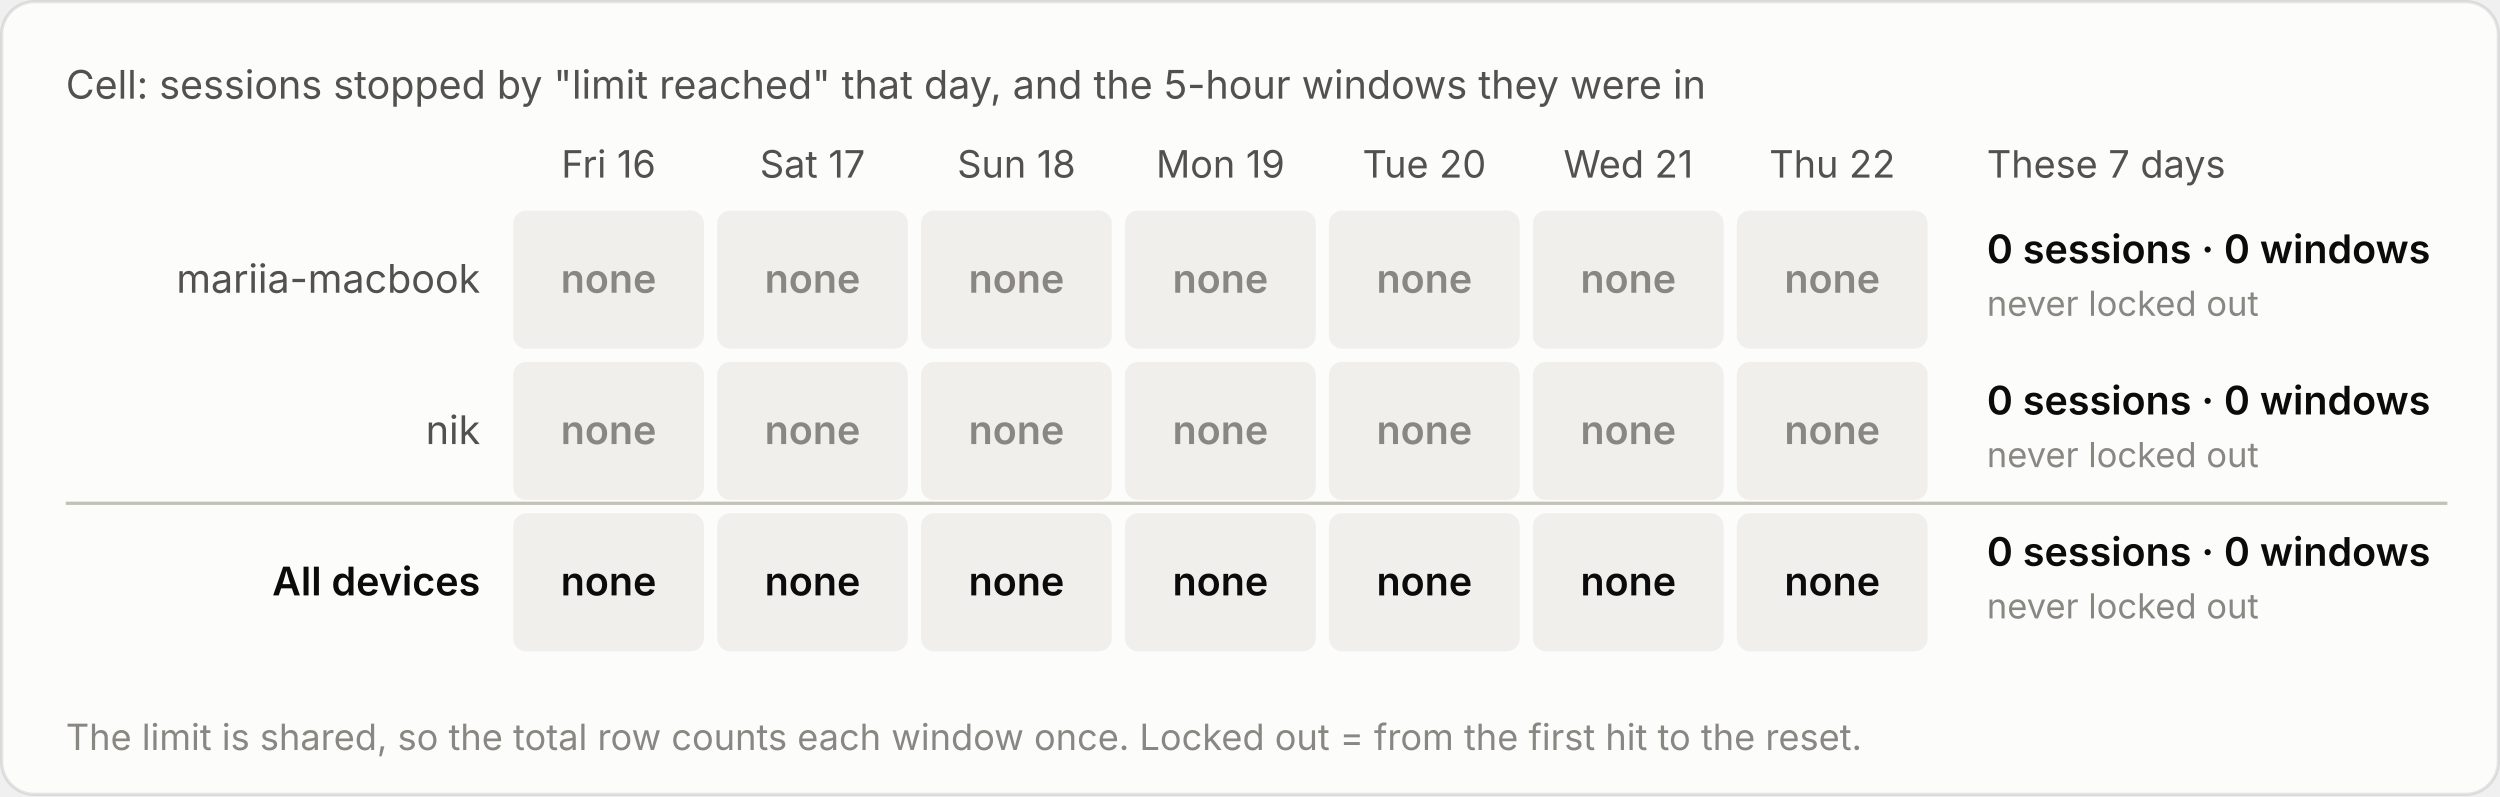
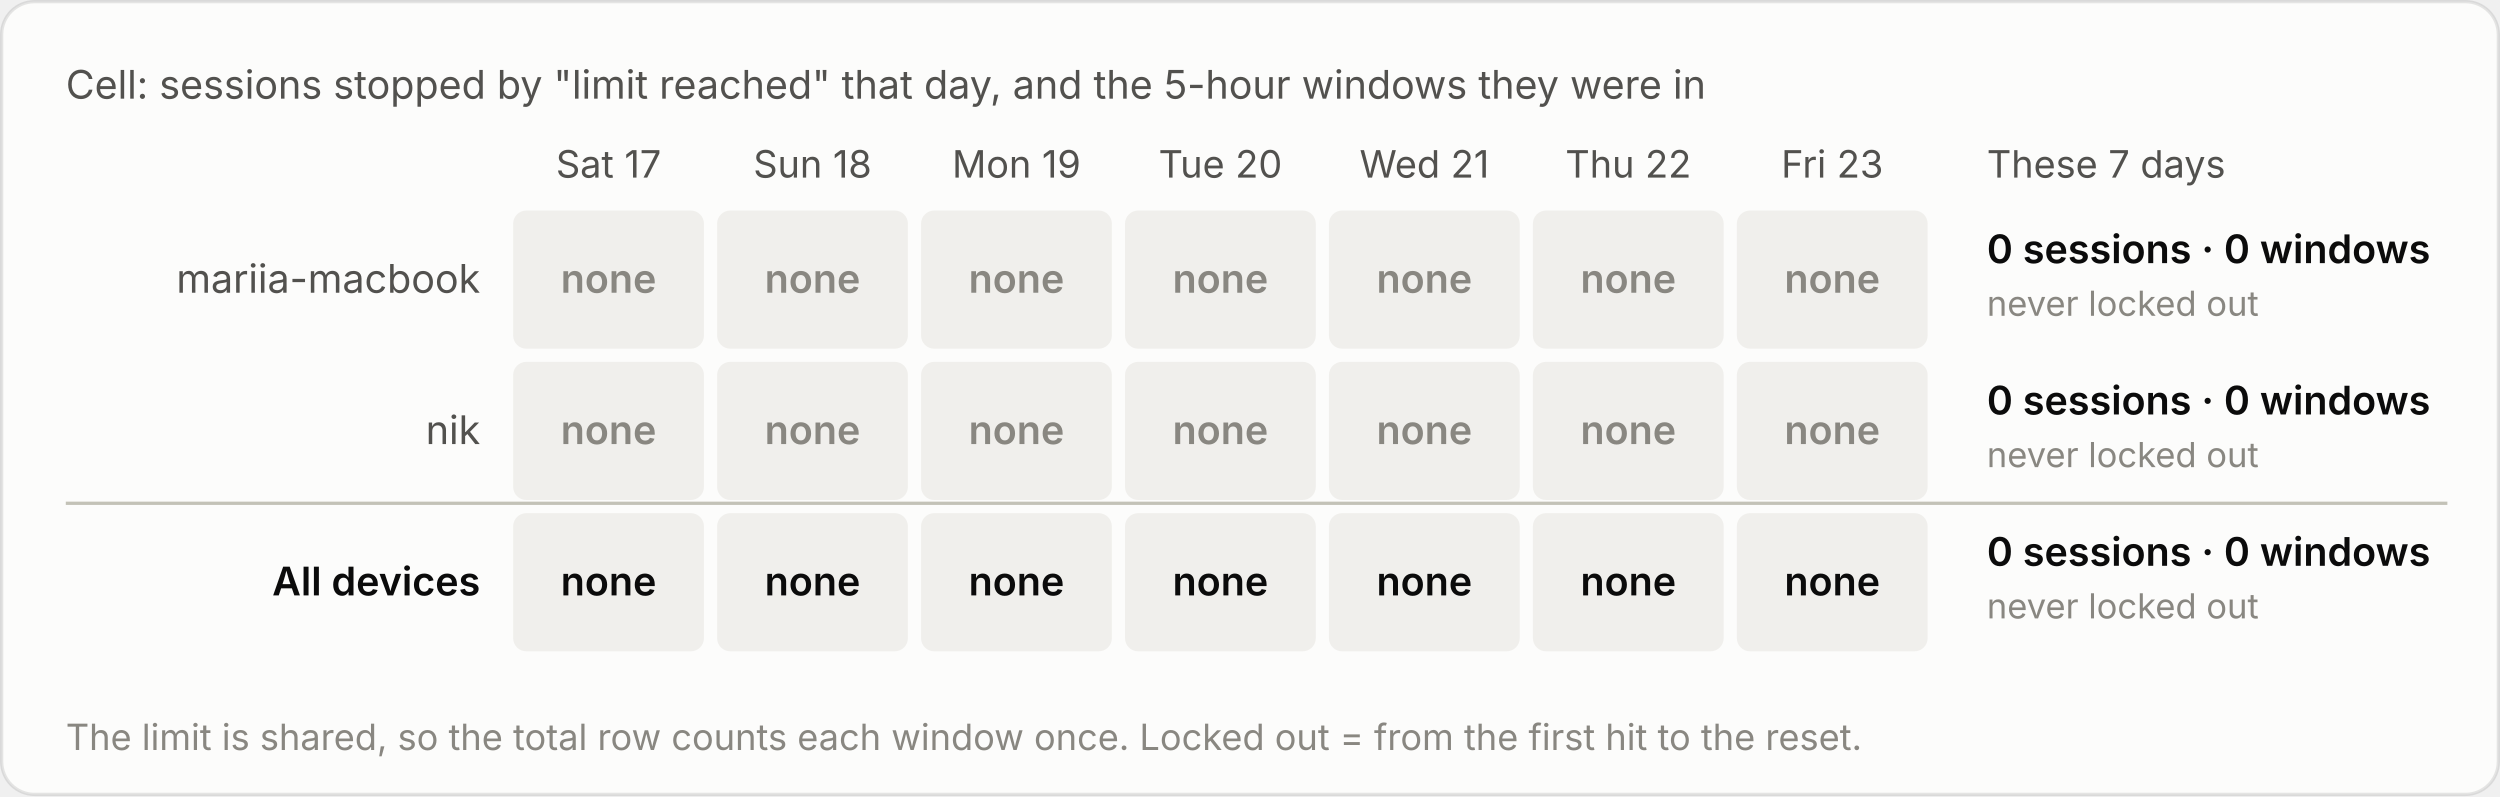
<svg xmlns="http://www.w3.org/2000/svg" viewBox="0 0 760 242" width="760" height="242" role="img" aria-label="Cell: sessions stopped by &quot;limit reached&quot; that day, and the 5-hour windows they were in">
  <style>text{font-family:system-ui,-apple-system,"Segoe UI",sans-serif;font-variant-numeric:tabular-nums}.bg{fill:#fcfcfb;stroke:rgba(11,11,11,.10)}.tp{fill:#0b0b0b}.ts{fill:#52514e}.tm{fill:#898781}.grid{stroke:#e1e0d9;stroke-width:1}.base{stroke:#c3c2b7;stroke-width:1}.so{fill:#b5b3ad}.lo{stroke:#b5b3ad}.qe{fill:#f0efec}.ring{stroke:#fcfcfb}.area{fill-opacity:.1}.s0{fill:#2a78d6}.l0{stroke:#2a78d6}.s1{fill:#eb6834}.l1{stroke:#eb6834}.s2{fill:#1baf7a}.l2{stroke:#1baf7a}.s3{fill:#eda100}.l3{stroke:#eda100}.s4{fill:#e87ba4}.l4{stroke:#e87ba4}.s5{fill:#008300}.l5{stroke:#008300}.s6{fill:#4a3aa7}.l6{stroke:#4a3aa7}.s7{fill:#e34948}.l7{stroke:#e34948}.q0{fill:#cde2fb}.q1{fill:#9ec5f4}.q2{fill:#6da7ec}.q3{fill:#3987e5}.q4{fill:#256abf}.q5{fill:#184f95}.q6{fill:#0d366b}.r0{fill:#f8d4d4}.r1{fill:#ec8f8f}.r2{fill:#c42f2f}.a0{fill:#fbe3e3}.a1{fill:#f5b8b8}.a2{fill:#ec8f8f}.a3{fill:#d65252}.a4{fill:#a82525}.tq0{fill:#0b0b0b}.tq1{fill:#0b0b0b}.tq2{fill:#0b0b0b}.tq3{fill:#ffffff}.tq4{fill:#ffffff}.tq5{fill:#ffffff}.tq6{fill:#ffffff}.tr0{fill:#0b0b0b}.tr1{fill:#0b0b0b}.tr2{fill:#ffffff}.ta0{fill:#0b0b0b}.ta1{fill:#0b0b0b}.ta2{fill:#0b0b0b}.ta3{fill:#ffffff}.ta4{fill:#ffffff}.tw{fill:#ffffff}@media (prefers-color-scheme:dark){.bg{fill:#1a1a19;stroke:rgba(255,255,255,.10)}.tp{fill:#fff}.ts{fill:#c3c2b7}.tm{fill:#898781}.grid{stroke:#2c2c2a}.base{stroke:#383835}.so{fill:#5c5b57}.lo{stroke:#5c5b57}.qe{fill:#262624}.ring{stroke:#1a1a19}.s0{fill:#3987e5}.l0{stroke:#3987e5}.s1{fill:#d95926}.l1{stroke:#d95926}.s2{fill:#199e70}.l2{stroke:#199e70}.s3{fill:#c98500}.l3{stroke:#c98500}.s4{fill:#d55181}.l4{stroke:#d55181}.s5{fill:#008300}.l5{stroke:#008300}.s6{fill:#9085e9}.l6{stroke:#9085e9}.s7{fill:#e66767}.l7{stroke:#e66767}.q0{fill:#16263a}.q1{fill:#123a66}.q2{fill:#184f95}.q3{fill:#256abf}.q4{fill:#3987e5}.q5{fill:#6da7ec}.q6{fill:#b7d3f6}.r0{fill:#4a2023}.r1{fill:#8c2c2f}.r2{fill:#e25555}.a0{fill:#3a1a1c}.a1{fill:#5e2427}.a2{fill:#8c2c2f}.a3{fill:#c43c3f}.a4{fill:#f07070}.tq0{fill:#ffffff}.tq1{fill:#ffffff}.tq2{fill:#ffffff}.tq3{fill:#ffffff}.tq4{fill:#ffffff}.tq5{fill:#0b0b0b}.tq6{fill:#0b0b0b}.tr0{fill:#ffffff}.tr1{fill:#ffffff}.tr2{fill:#ffffff}.ta0{fill:#ffffff}.ta1{fill:#ffffff}.ta2{fill:#ffffff}.ta3{fill:#ffffff}.ta4{fill:#0b0b0b}.tw{fill:#ffffff}}</style>
  <rect class="bg" x=".5" y=".5" width="759" height="241" rx="10" />
  <text class="ts" x="20" y="30" font-size="12">Cell: sessions stopped by "limit reached" that day, and the 5-hour windows they were in</text>
  <g transform="translate(0,-20)">
-     <text class="ts" x="185.0" y="74" font-size="11.5" text-anchor="middle">Fri 16</text>
-     <text class="ts" x="247.0" y="74" font-size="11.5" text-anchor="middle">Sat 17</text>
-     <text class="ts" x="309.0" y="74" font-size="11.5" text-anchor="middle">Sun 18</text>
-     <text class="ts" x="371.0" y="74" font-size="11.5" text-anchor="middle">Mon 19</text>
-     <text class="ts" x="433.0" y="74" font-size="11.5" text-anchor="middle">Tue 20</text>
-     <text class="ts" x="495.0" y="74" font-size="11.5" text-anchor="middle">Wed 21</text>
-     <text class="ts" x="557.0" y="74" font-size="11.5" text-anchor="middle">Thu 22</text>
+     <text class="ts" x="185.0" y="74" font-size="11.5" text-anchor="middle">Sat 17</text>
+     <text class="ts" x="247.0" y="74" font-size="11.5" text-anchor="middle">Sun 18</text>
+     <text class="ts" x="309.0" y="74" font-size="11.5" text-anchor="middle">Mon 19</text>
+     <text class="ts" x="371.0" y="74" font-size="11.5" text-anchor="middle">Tue 20</text>
+     <text class="ts" x="433.0" y="74" font-size="11.5" text-anchor="middle">Wed 21</text>
+     <text class="ts" x="495.0" y="74" font-size="11.5" text-anchor="middle">Thu 22</text>
+     <text class="ts" x="557.0" y="74" font-size="11.5" text-anchor="middle">Fri 23</text>
    <text class="ts" x="604" y="74" font-size="11.5">These 7 days</text>
    <text class="ts" x="146" y="109.0" font-size="12" text-anchor="end">mariia-macbook</text>
    <rect class="qe" x="156.0" y="84" width="58" height="42" rx="4" />
    <text class="tm" x="185.0" y="109.0" font-size="12" font-weight="600" text-anchor="middle">none</text>
    <rect class="qe" x="218.0" y="84" width="58" height="42" rx="4" />
    <text class="tm" x="247.0" y="109.0" font-size="12" font-weight="600" text-anchor="middle">none</text>
    <rect class="qe" x="280.0" y="84" width="58" height="42" rx="4" />
    <text class="tm" x="309.0" y="109.0" font-size="12" font-weight="600" text-anchor="middle">none</text>
    <rect class="qe" x="342.0" y="84" width="58" height="42" rx="4" />
    <text class="tm" x="371.0" y="109.0" font-size="12" font-weight="600" text-anchor="middle">none</text>
    <rect class="qe" x="404.0" y="84" width="58" height="42" rx="4" />
    <text class="tm" x="433.0" y="109.0" font-size="12" font-weight="600" text-anchor="middle">none</text>
    <rect class="qe" x="466.0" y="84" width="58" height="42" rx="4" />
    <text class="tm" x="495.0" y="109.0" font-size="12" font-weight="600" text-anchor="middle">none</text>
    <rect class="qe" x="528.0" y="84" width="58" height="42" rx="4" />
    <text class="tm" x="557.0" y="109.0" font-size="12" font-weight="600" text-anchor="middle">none</text>
    <text class="tp" x="604" y="100.0" font-size="12" font-weight="600">0 sessions · 0 windows</text>
    <text class="tm" x="604" y="116.0" font-size="10.5">never locked out</text>
    <text class="ts" x="146" y="155.0" font-size="12" text-anchor="end">nik</text>
    <rect class="qe" x="156.0" y="130" width="58" height="42" rx="4" />
    <text class="tm" x="185.0" y="155.0" font-size="12" font-weight="600" text-anchor="middle">none</text>
    <rect class="qe" x="218.0" y="130" width="58" height="42" rx="4" />
    <text class="tm" x="247.0" y="155.0" font-size="12" font-weight="600" text-anchor="middle">none</text>
    <rect class="qe" x="280.0" y="130" width="58" height="42" rx="4" />
    <text class="tm" x="309.0" y="155.0" font-size="12" font-weight="600" text-anchor="middle">none</text>
    <rect class="qe" x="342.0" y="130" width="58" height="42" rx="4" />
    <text class="tm" x="371.0" y="155.0" font-size="12" font-weight="600" text-anchor="middle">none</text>
    <rect class="qe" x="404.0" y="130" width="58" height="42" rx="4" />
    <text class="tm" x="433.0" y="155.0" font-size="12" font-weight="600" text-anchor="middle">none</text>
    <rect class="qe" x="466.0" y="130" width="58" height="42" rx="4" />
    <text class="tm" x="495.0" y="155.0" font-size="12" font-weight="600" text-anchor="middle">none</text>
    <rect class="qe" x="528.0" y="130" width="58" height="42" rx="4" />
    <text class="tm" x="557.0" y="155.0" font-size="12" font-weight="600" text-anchor="middle">none</text>
    <text class="tp" x="604" y="146.0" font-size="12" font-weight="600">0 sessions · 0 windows</text>
    <text class="tm" x="604" y="162.0" font-size="10.5">never locked out</text>
    <line class="base" x1="20" x2="744" y1="173" y2="173" />
    <text class="tp" x="146" y="201.0" font-size="12" text-anchor="end" font-weight="600">All devices</text>
    <rect class="qe" x="156.0" y="176" width="58" height="42" rx="4" />
    <text class="tp" x="185.0" y="201.0" font-size="12" font-weight="600" text-anchor="middle">none</text>
    <rect class="qe" x="218.0" y="176" width="58" height="42" rx="4" />
    <text class="tp" x="247.0" y="201.0" font-size="12" font-weight="600" text-anchor="middle">none</text>
    <rect class="qe" x="280.0" y="176" width="58" height="42" rx="4" />
    <text class="tp" x="309.0" y="201.0" font-size="12" font-weight="600" text-anchor="middle">none</text>
    <rect class="qe" x="342.0" y="176" width="58" height="42" rx="4" />
    <text class="tp" x="371.0" y="201.0" font-size="12" font-weight="600" text-anchor="middle">none</text>
    <rect class="qe" x="404.0" y="176" width="58" height="42" rx="4" />
    <text class="tp" x="433.0" y="201.0" font-size="12" font-weight="600" text-anchor="middle">none</text>
    <rect class="qe" x="466.0" y="176" width="58" height="42" rx="4" />
    <text class="tp" x="495.0" y="201.0" font-size="12" font-weight="600" text-anchor="middle">none</text>
    <rect class="qe" x="528.0" y="176" width="58" height="42" rx="4" />
    <text class="tp" x="557.0" y="201.0" font-size="12" font-weight="600" text-anchor="middle">none</text>
    <text class="tp" x="604" y="192.0" font-size="12" font-weight="600">0 sessions · 0 windows</text>
    <text class="tm" x="604" y="208.0" font-size="10.5">never locked out</text>
    <text class="tm" x="20" y="248" font-size="11">The limit is shared, so the total row counts each window once. Locked out = from the first hit to the reset.</text>
  </g>
</svg>
